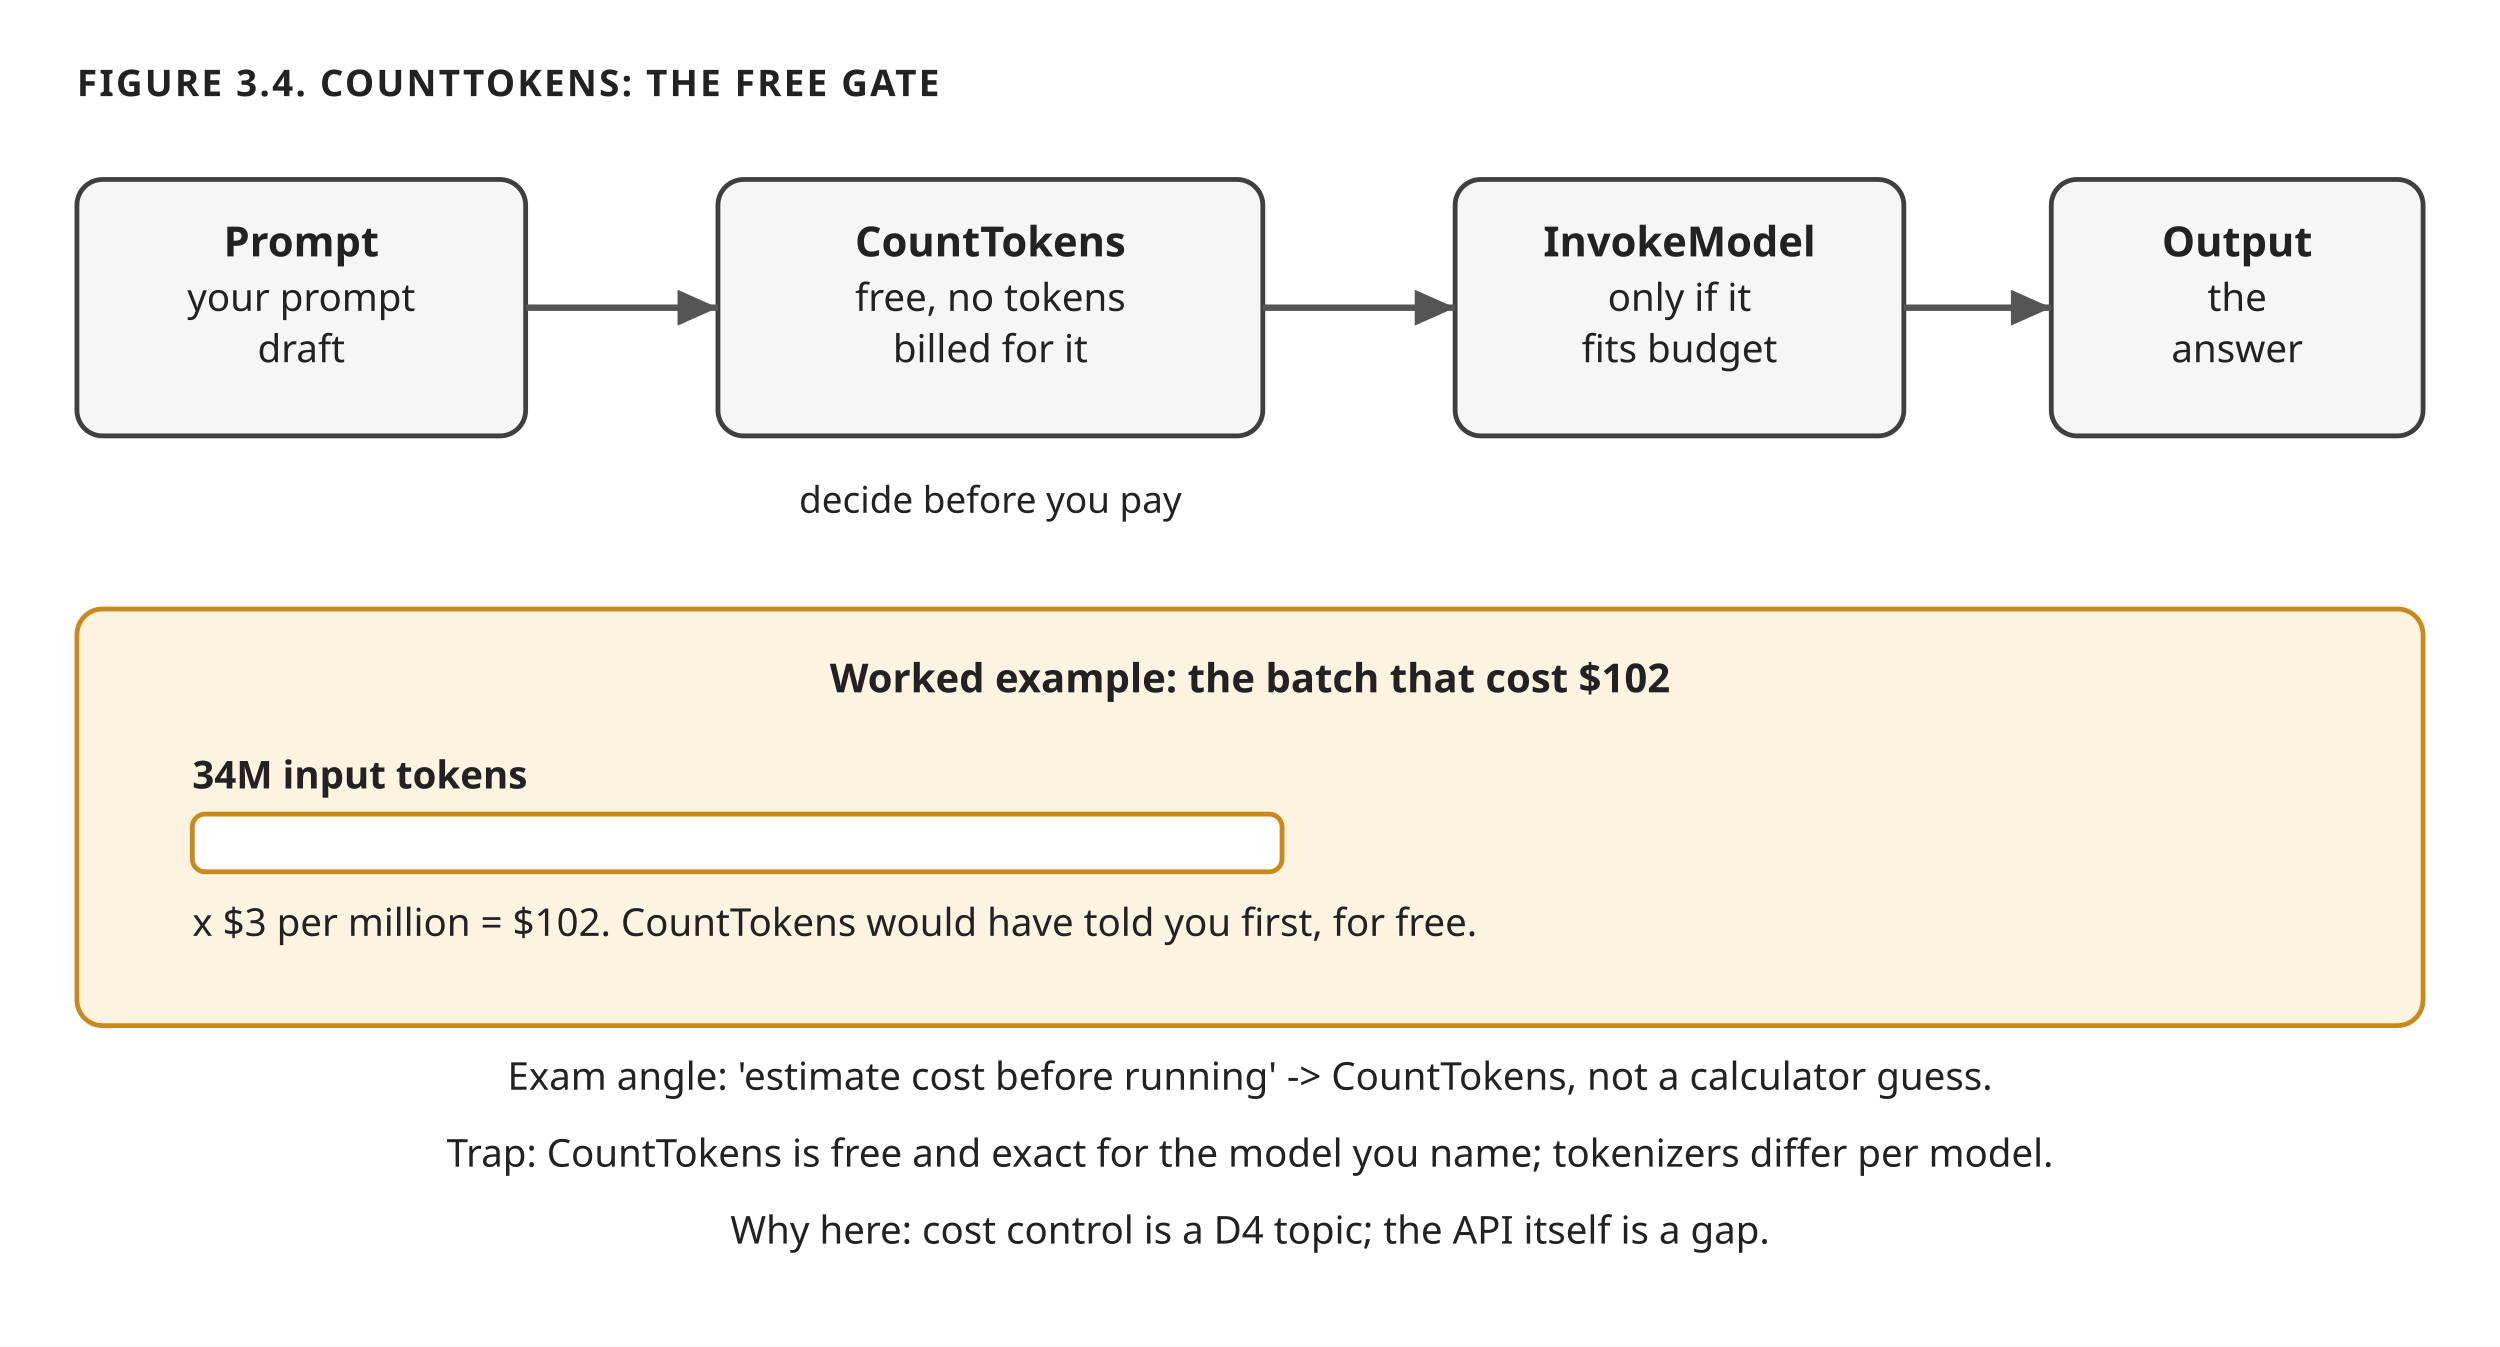
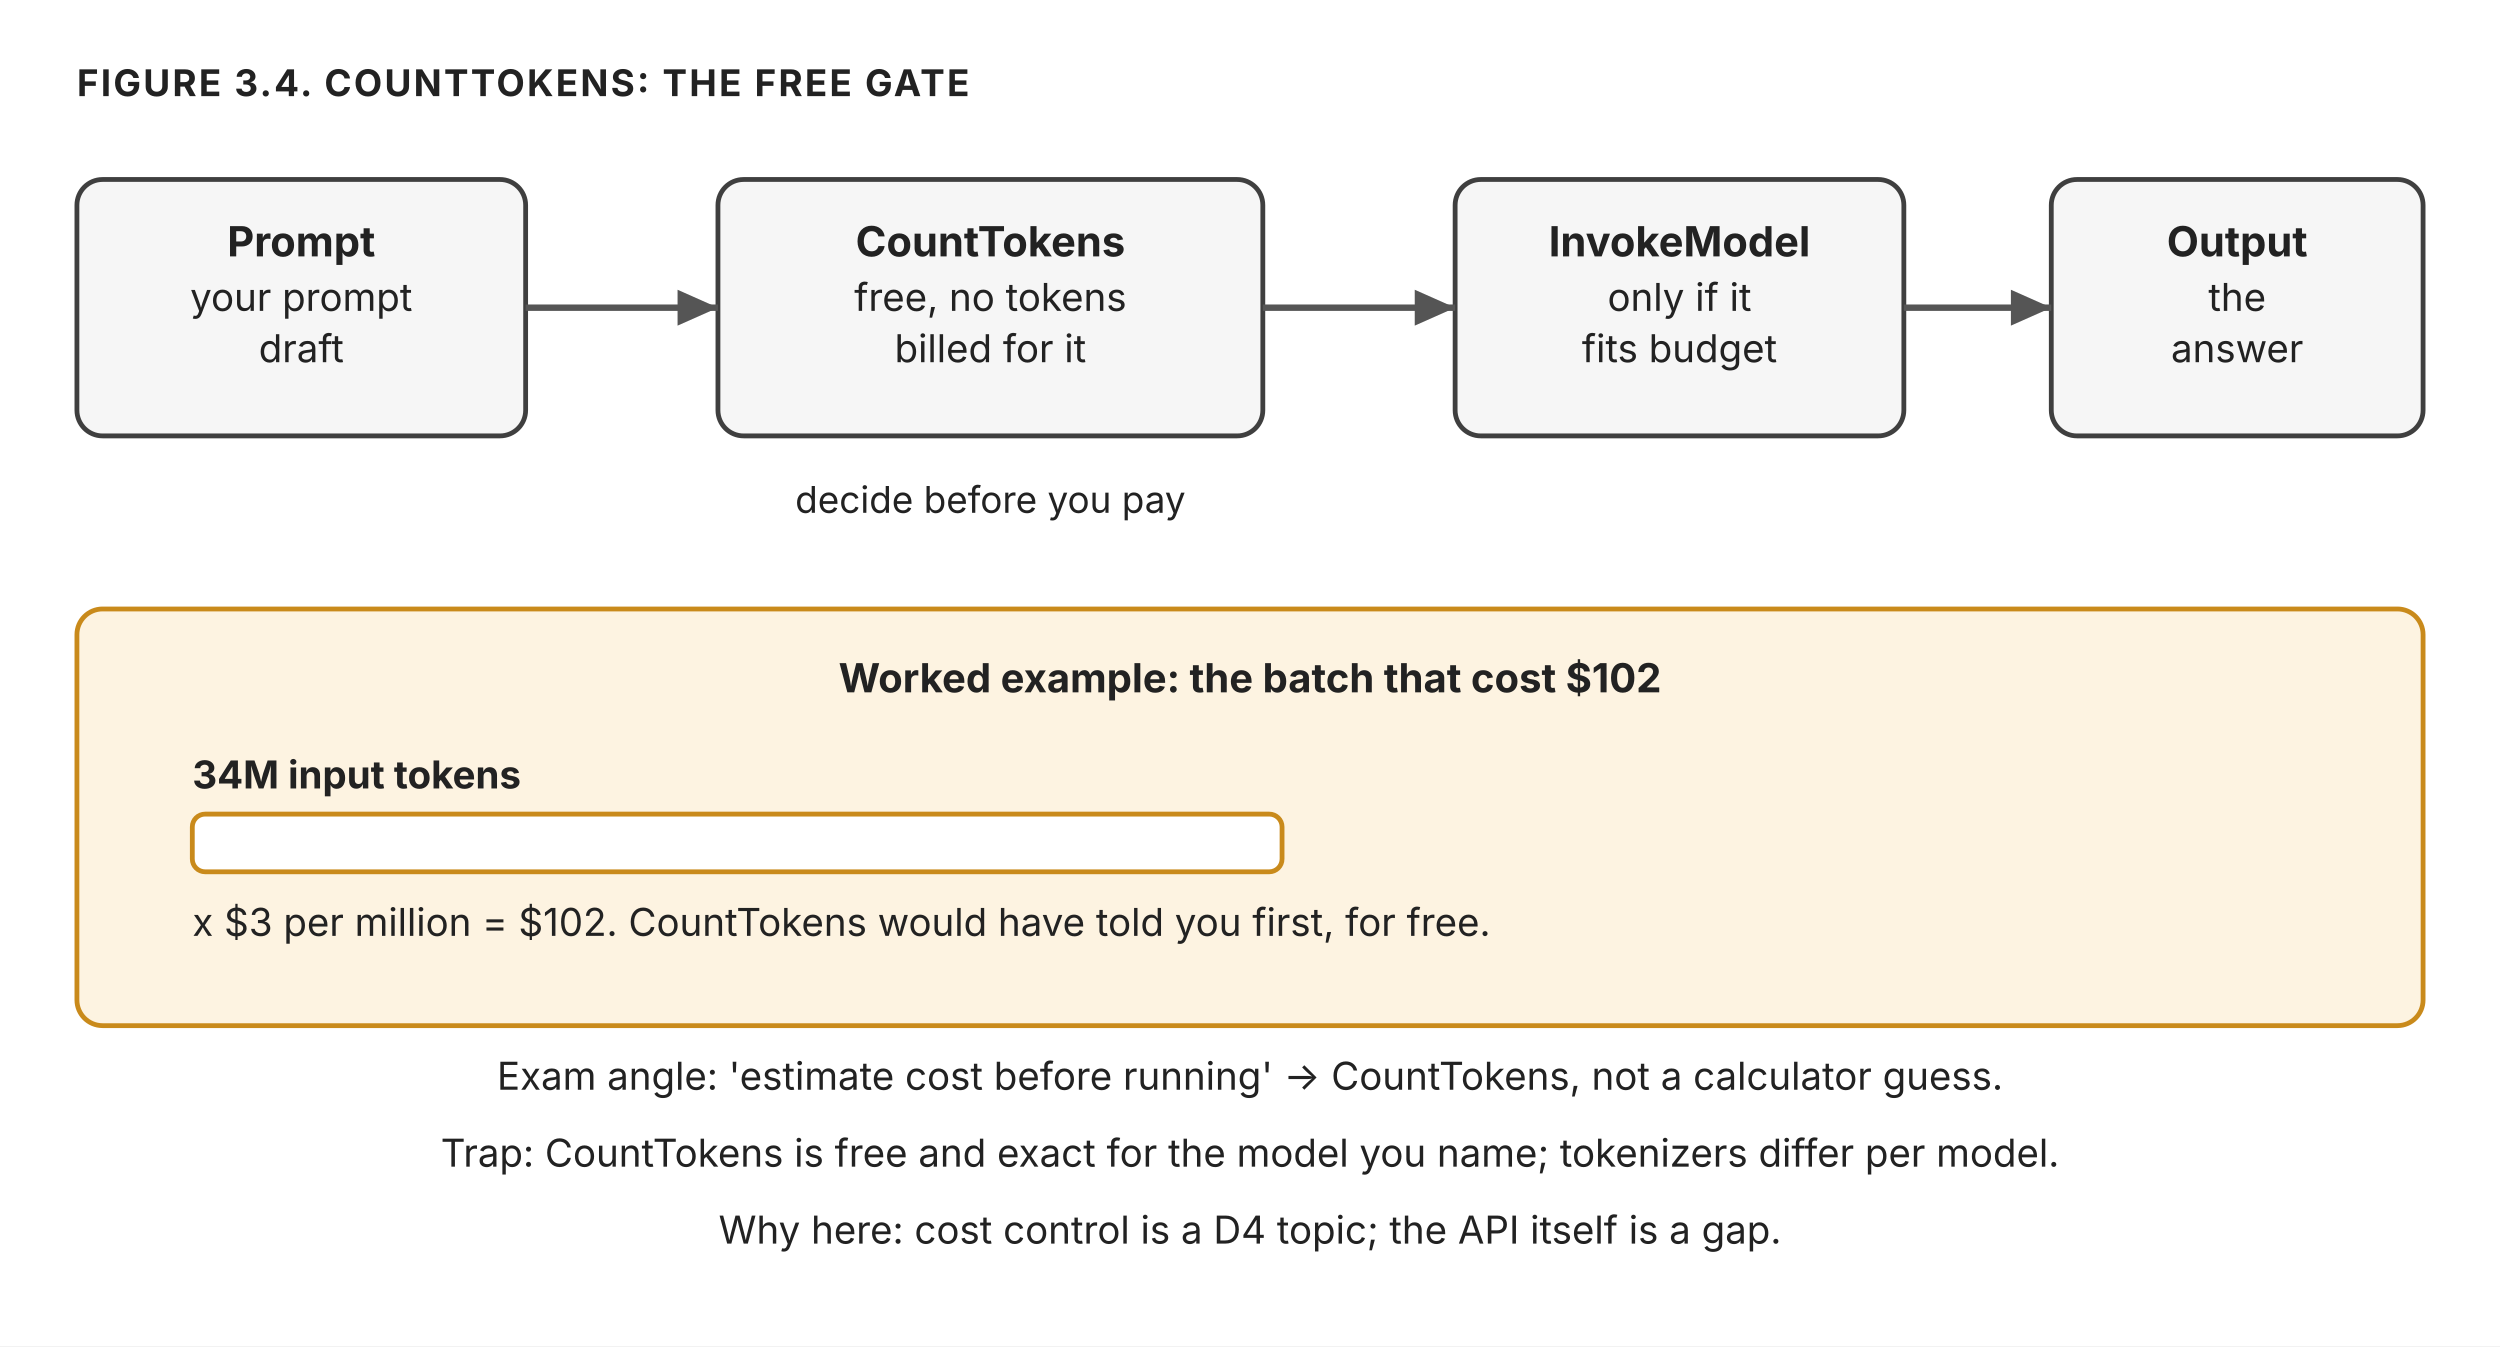
<svg xmlns="http://www.w3.org/2000/svg" width="780" height="420" viewBox="0 0 780 420" role="img" aria-label="CountTokens: the free gate before every billed call">
-   <style>text{font-family:'Trebuchet MS', Verdana, sans-serif;fill:#222222;}</style>
+   <style>text{font-family:"Anthropic Sans",Inter,"Source Sans 3","IBM Plex Sans",sans-serif;fill:#222222}</style>
  <rect width="780" height="420" fill="#ffffff" />
  <defs>
    <marker id="ar" viewBox="0 0 10 10" refX="9" refY="5" markerWidth="7" markerHeight="7" orient="auto-start-reverse">
      <path d="M 0 1 L 9 5 L 0 9 z" fill="#555555" />
    </marker>
    <marker id="arW" viewBox="0 0 10 10" refX="9" refY="5" markerWidth="7" markerHeight="7" orient="auto-start-reverse">
      <path d="M 0 1 L 9 5 L 0 9 z" fill="#ffffff" />
    </marker>
  </defs>
  <text x="24" y="30" font-size="11.5" fill="#555555" text-anchor="start" font-weight="700" letter-spacing="0.06em">FIGURE 3.4. COUNTTOKENS: THE FREE GATE</text>
  <rect x="24" y="56" width="140" height="80" rx="8" fill="#f6f6f6" stroke="#3f3f3f" stroke-width="1.5" />
  <text x="94.0" y="80.0" font-size="13" fill="#222222" text-anchor="middle" font-weight="700">Prompt</text>
  <text x="94.0" y="97.0" font-size="12" fill="#222222" text-anchor="middle">your prompt</text>
  <text x="94.0" y="113.0" font-size="12" fill="#222222" text-anchor="middle">draft</text>
  <rect x="224" y="56" width="170" height="80" rx="8" fill="#f6f6f6" stroke="#3f3f3f" stroke-width="1.5" />
  <text x="309.0" y="80.0" font-size="13" fill="#222222" text-anchor="middle" font-weight="700">CountTokens</text>
  <text x="309.0" y="97.0" font-size="12" fill="#222222" text-anchor="middle">free, no tokens</text>
  <text x="309.0" y="113.0" font-size="12" fill="#222222" text-anchor="middle">billed for it</text>
  <rect x="454" y="56" width="140" height="80" rx="8" fill="#f6f6f6" stroke="#3f3f3f" stroke-width="1.5" />
  <text x="524.0" y="80.0" font-size="13" fill="#222222" text-anchor="middle" font-weight="700">InvokeModel</text>
  <text x="524.0" y="97.0" font-size="12" fill="#222222" text-anchor="middle">only if it</text>
  <text x="524.0" y="113.0" font-size="12" fill="#222222" text-anchor="middle">fits budget</text>
  <rect x="640" y="56" width="116" height="80" rx="8" fill="#f6f6f6" stroke="#3f3f3f" stroke-width="1.5" />
  <text x="698.0" y="80.0" font-size="13" fill="#222222" text-anchor="middle" font-weight="700">Output</text>
  <text x="698.0" y="97.0" font-size="12" fill="#222222" text-anchor="middle">the</text>
  <text x="698.0" y="113.0" font-size="12" fill="#222222" text-anchor="middle">answer</text>
  <line x1="164" y1="96" x2="224" y2="96" stroke="#555555" stroke-width="2" marker-end="url(#ar)" />
  <line x1="394" y1="96" x2="454" y2="96" stroke="#555555" stroke-width="2" marker-end="url(#ar)" />
  <line x1="594" y1="96" x2="640" y2="96" stroke="#555555" stroke-width="2" marker-end="url(#ar)" />
  <text x="309" y="160" font-size="11.5" fill="#555555" text-anchor="middle">decide before you pay</text>
  <rect x="24" y="190" width="732" height="130" rx="8" fill="#fdf3e1" stroke="#c98a1b" stroke-width="1.5" />
  <text x="390" y="216" font-size="12.5" fill="#222222" text-anchor="middle" font-weight="700">Worked example: the batch that cost $102</text>
  <text x="60" y="246" font-size="12" fill="#222222" text-anchor="start" font-weight="700">34M input tokens</text>
  <rect x="60" y="254" width="340" height="18" rx="4" fill="#ffffff" stroke="#c98a1b" stroke-width="1.5" />
  <text x="60" y="292" font-size="12" fill="#222222" text-anchor="start">x $3 per million = $102. CountTokens would have told you first, for free.</text>
  <text x="390" y="340" font-size="12" fill="#555555" text-anchor="middle">Exam angle: 'estimate cost before running' -&gt; CountTokens, not a calculator guess.</text>
  <text x="390" y="364" font-size="12" fill="#555555" text-anchor="middle">Trap: CountTokens is free and exact for the model you name; tokenizers differ per model.</text>
  <text x="390" y="388" font-size="12" fill="#555555" text-anchor="middle">Why here: cost control is a D4 topic; the API itself is a gap.</text>
</svg>
